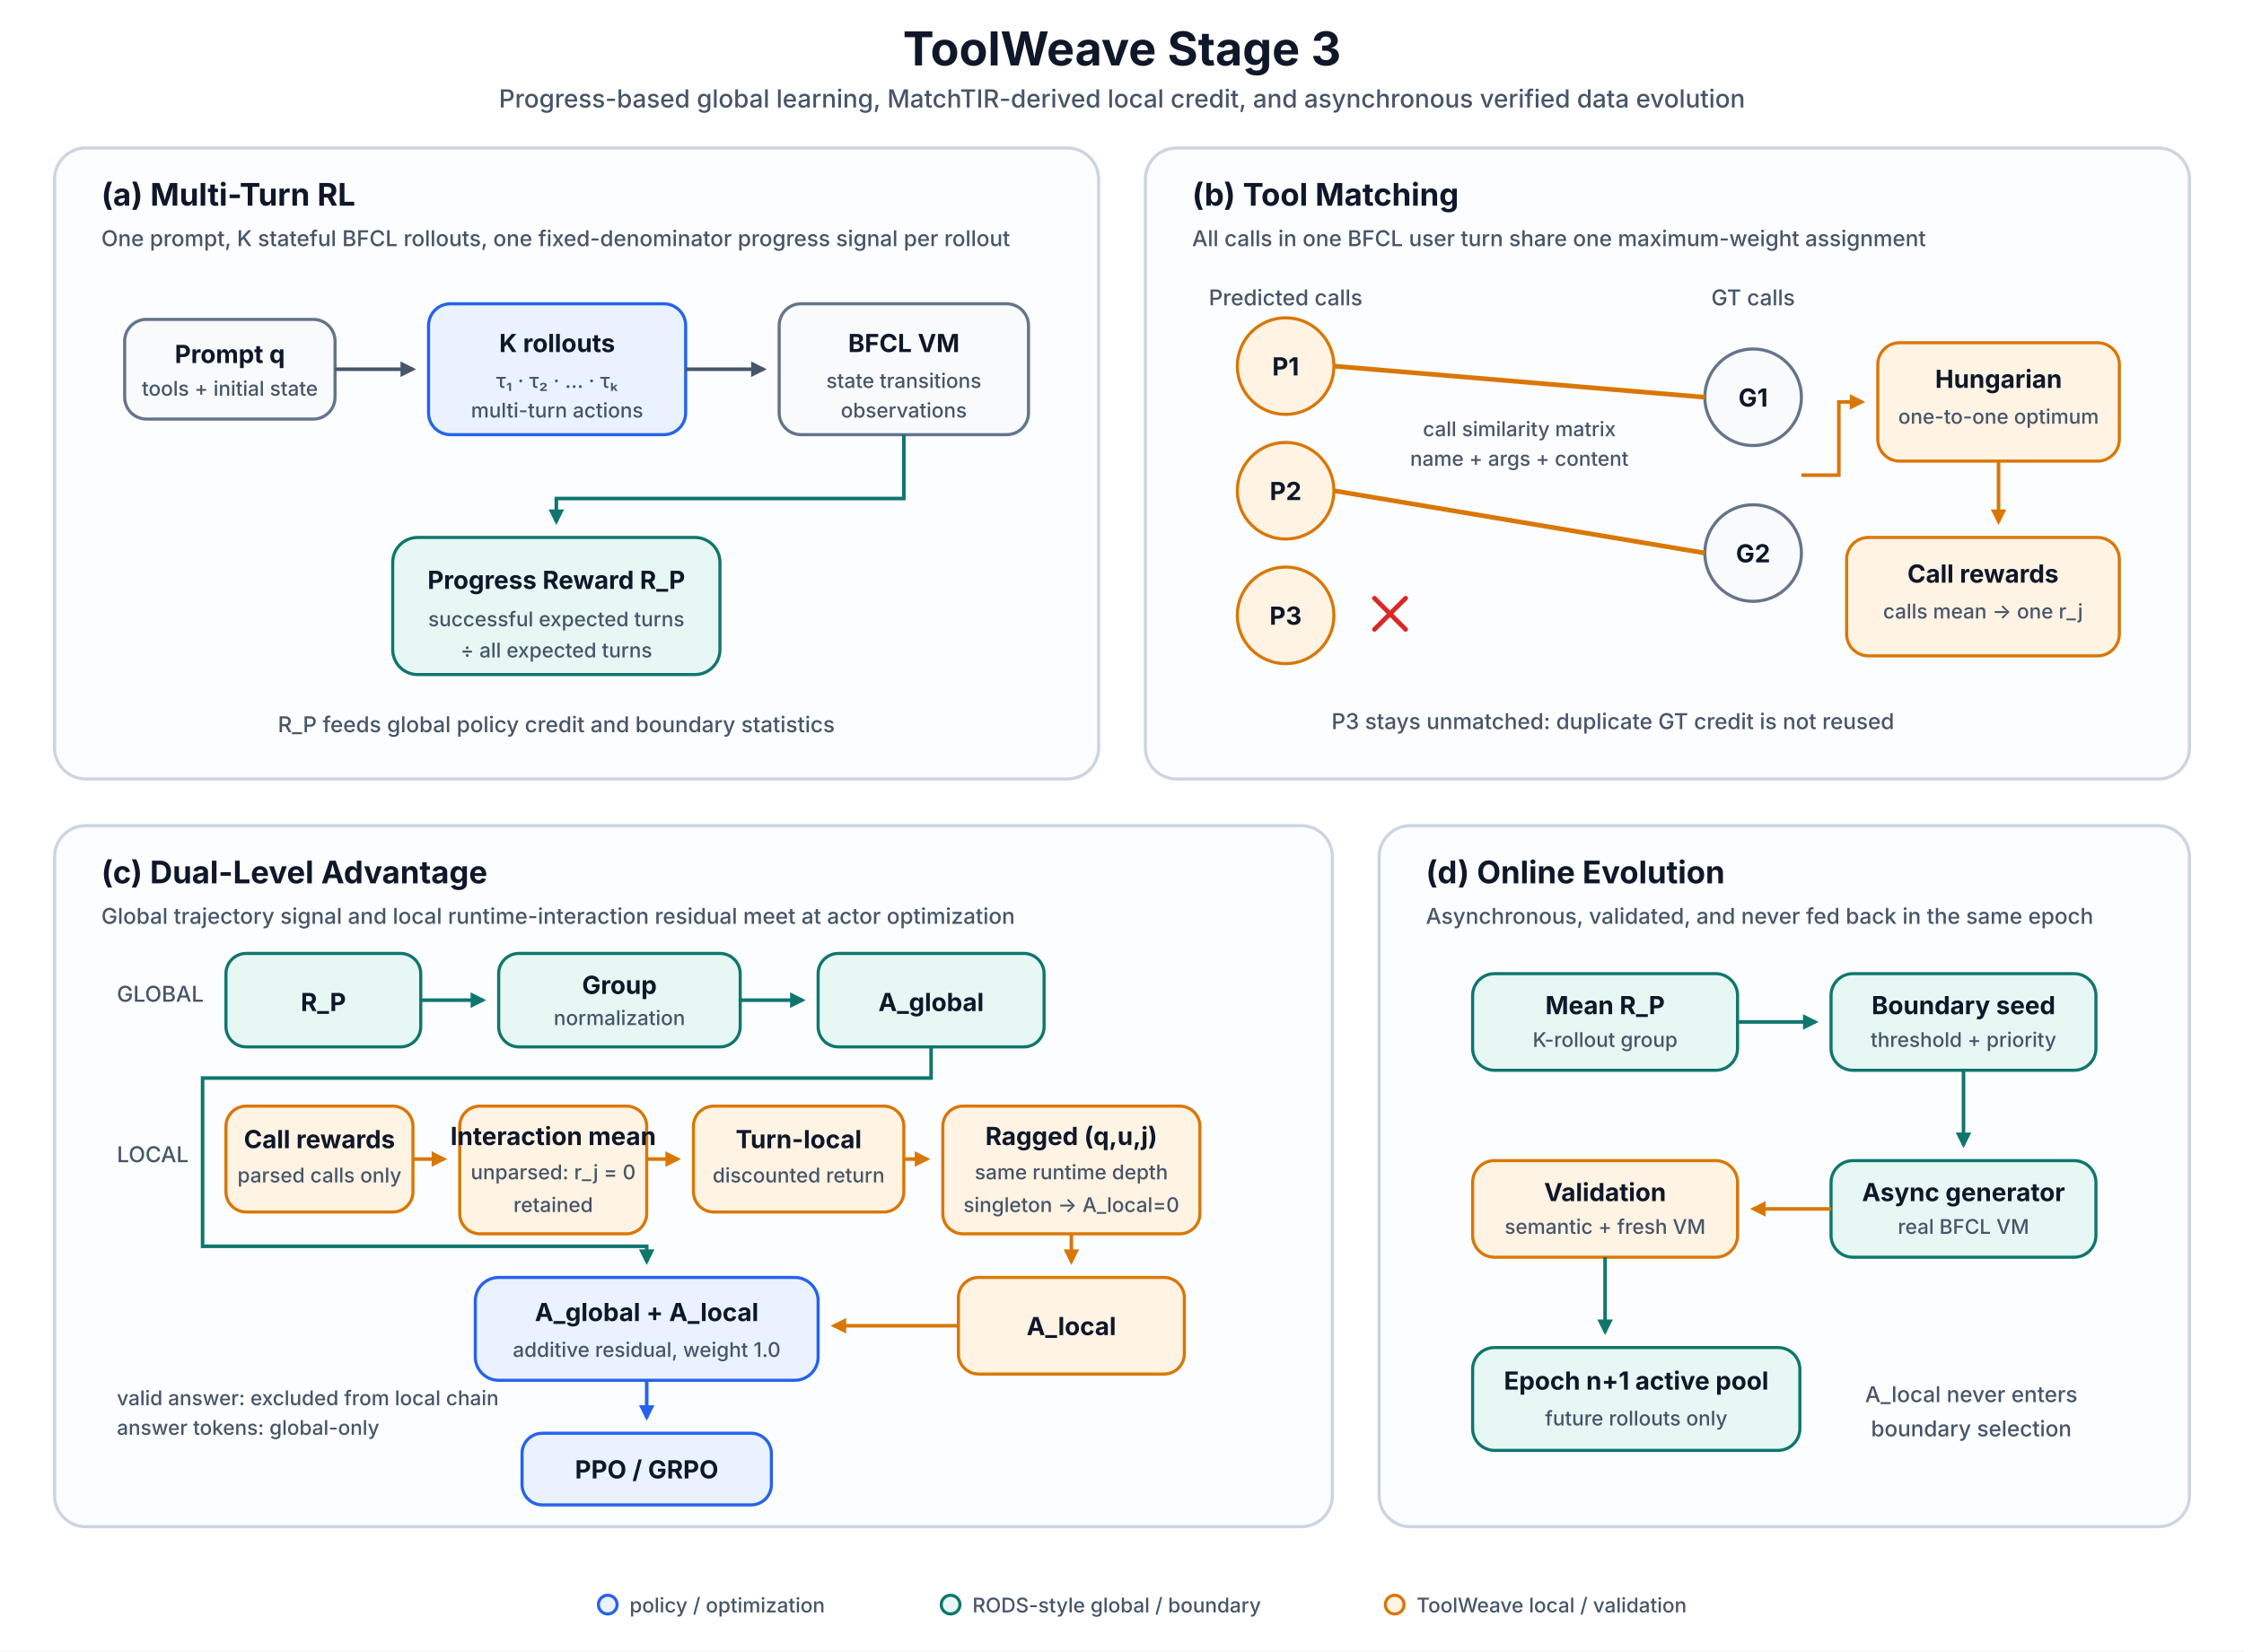
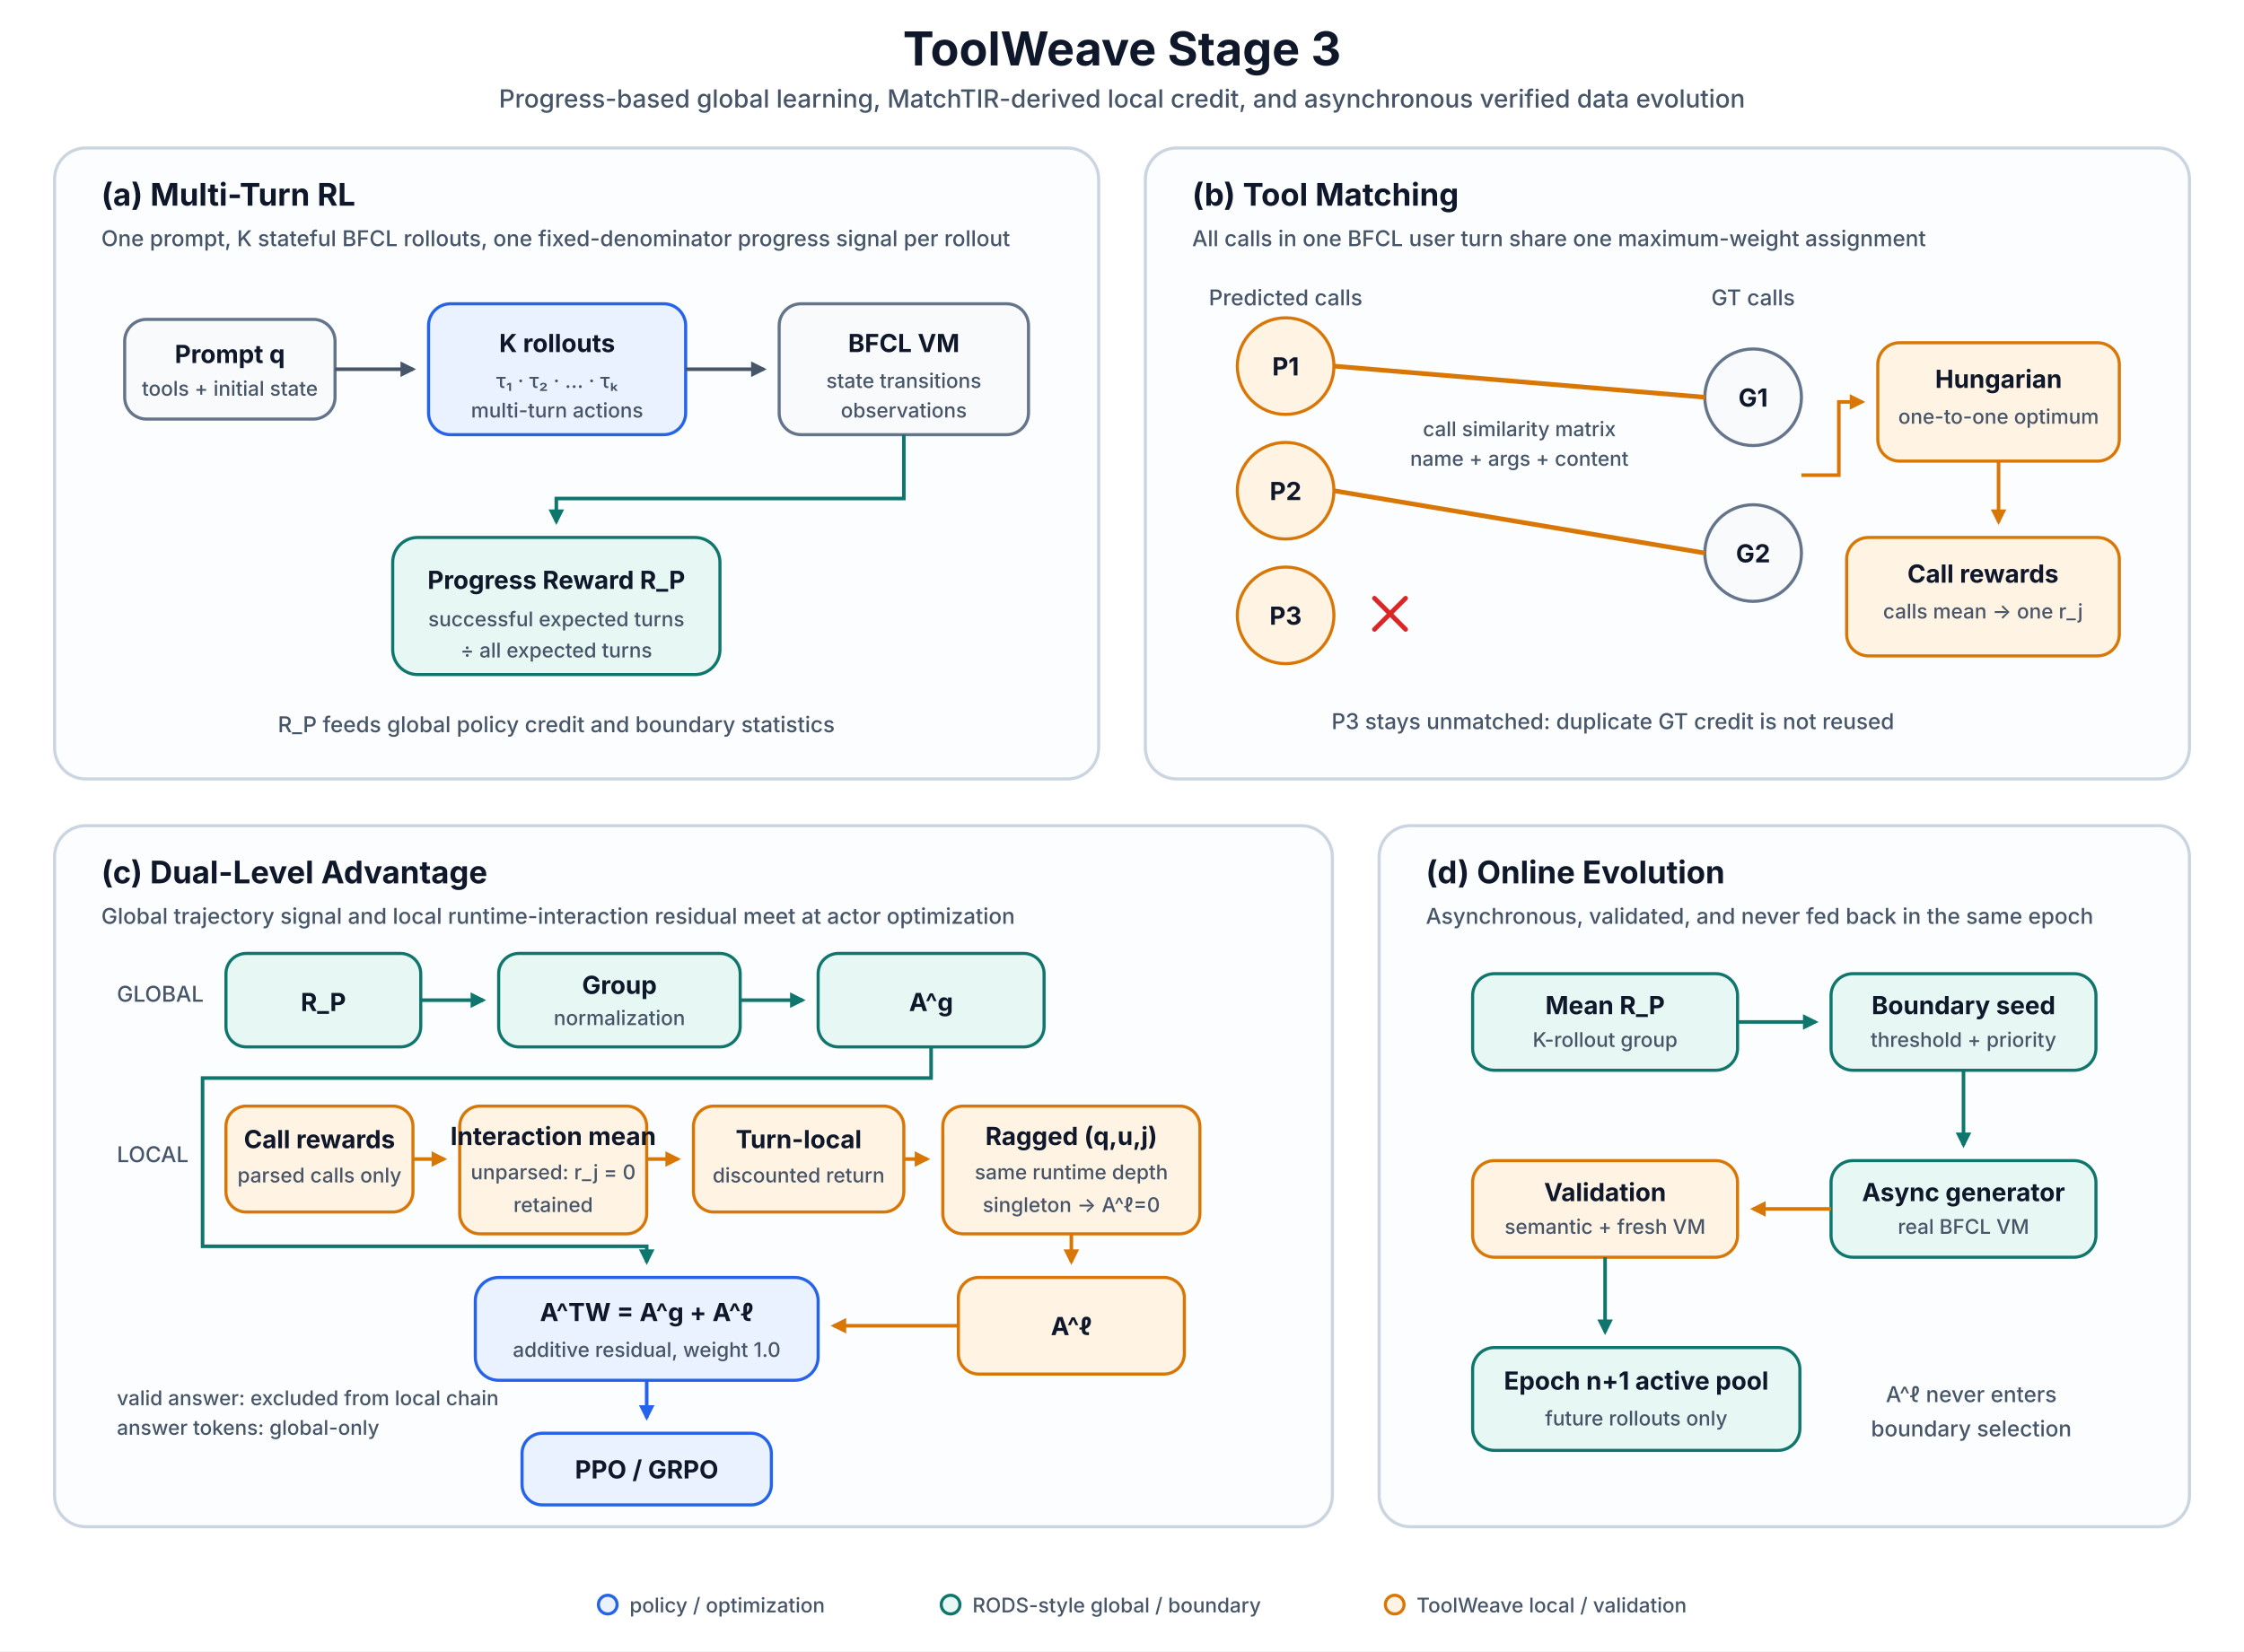
<svg xmlns="http://www.w3.org/2000/svg" width="1440" height="1060" viewBox="0 0 1440 1060" role="img" aria-labelledby="title desc">
  <defs>
    <style>
      .bg { fill: #ffffff; }
      .panel { fill: #fbfdff; stroke: #cbd5e1; stroke-width: 2; }
      .policy { fill: #eaf2ff; stroke: #2563eb; stroke-width: 2; }
      .rods { fill: #e6f7f4; stroke: #0f766e; stroke-width: 2; }
      .local { fill: #fff3e3; stroke: #d97706; stroke-width: 2; }
      .neutral { fill: #f8fafc; stroke: #64748b; stroke-width: 2; }
      .title { font-family: Inter, Arial, sans-serif; font-size: 30px; font-weight: 700; fill: #0f172a; }
      .subtitle { font-family: Inter, Arial, sans-serif; font-size: 16px; font-weight: 500; fill: #475569; }
      .panelTitle { font-family: Inter, Arial, sans-serif; font-size: 20px; font-weight: 700; fill: #0f172a; }
      .label { font-family: Inter, Arial, sans-serif; font-size: 16px; font-weight: 650; fill: #0f172a; }
      .small { font-family: Inter, Arial, sans-serif; font-size: 14px; font-weight: 500; fill: #475569; }
      .tiny { font-family: Inter, Arial, sans-serif; font-size: 13px; font-weight: 550; fill: #475569; }
      .arrow { fill: none; stroke: #475569; stroke-width: 2.3; marker-end: url(#arrow); }
      .blueArrow { fill: none; stroke: #2563eb; stroke-width: 2.3; marker-end: url(#arrowBlue); }
      .tealArrow { fill: none; stroke: #0f766e; stroke-width: 2.3; marker-end: url(#arrowTeal); }
      .orangeArrow { fill: none; stroke: #d97706; stroke-width: 2.3; marker-end: url(#arrowOrange); }
      .match { fill: none; stroke: #d97706; stroke-width: 3; }
      .unmatched { stroke: #dc2626; stroke-width: 3; stroke-linecap: round; }
    </style>
    <marker id="arrow" viewBox="0 0 10 10" markerWidth="10" markerHeight="10" refX="8" refY="5" orient="auto" markerUnits="userSpaceOnUse">
      <path d="M0,0 L10,5 L0,10 Z" fill="#475569" />
    </marker>
    <marker id="arrowBlue" viewBox="0 0 10 10" markerWidth="10" markerHeight="10" refX="8" refY="5" orient="auto" markerUnits="userSpaceOnUse">
      <path d="M0,0 L10,5 L0,10 Z" fill="#2563eb" />
    </marker>
    <marker id="arrowTeal" viewBox="0 0 10 10" markerWidth="10" markerHeight="10" refX="8" refY="5" orient="auto" markerUnits="userSpaceOnUse">
      <path d="M0,0 L10,5 L0,10 Z" fill="#0f766e" />
    </marker>
    <marker id="arrowOrange" viewBox="0 0 10 10" markerWidth="10" markerHeight="10" refX="8" refY="5" orient="auto" markerUnits="userSpaceOnUse">
      <path d="M0,0 L10,5 L0,10 Z" fill="#d97706" />
    </marker>
  </defs>
  <rect class="bg" x="0" y="0" width="1440" height="1060" />
  <text class="title" x="720" y="42" text-anchor="middle">ToolWeave Stage 3</text>
  <text class="subtitle" x="720" y="69" text-anchor="middle">Progress-based global learning, MatchTIR-derived local credit, and asynchronous verified data evolution</text>
  <rect class="panel" x="35" y="95" rx="20" ry="20" width="670" height="405" />
  <text class="panelTitle" x="65" y="132">(a) Multi-Turn RL</text>
  <text class="small" x="65" y="158">One prompt, K stateful BFCL rollouts, one fixed-denominator progress signal per rollout</text>
  <rect class="neutral" x="80" y="205" rx="14" ry="14" width="135" height="64" />
  <text class="label" x="147.5" y="233" text-anchor="middle">Prompt q</text>
  <text class="tiny" x="147.5" y="254" text-anchor="middle">tools + initial state</text>
  <rect class="policy" x="275" y="195" rx="14" ry="14" width="165" height="84" />
  <text class="label" x="357.5" y="226" text-anchor="middle">K rollouts</text>
  <text class="tiny" x="357.5" y="249" text-anchor="middle">τ₁ · τ₂ · … · τₖ</text>
  <text class="tiny" x="357.5" y="268" text-anchor="middle">multi-turn actions</text>
  <rect class="neutral" x="500" y="195" rx="14" ry="14" width="160" height="84" />
  <text class="label" x="580" y="226" text-anchor="middle">BFCL VM</text>
  <text class="tiny" x="580" y="249" text-anchor="middle">state transitions</text>
  <text class="tiny" x="580" y="268" text-anchor="middle">observations</text>
  <path class="arrow" d="M215 237 H265" />
  <path class="arrow" d="M440 237 H490" />
  <rect class="rods" x="252" y="345" rx="16" ry="16" width="210" height="88" />
  <text class="label" x="357" y="378" text-anchor="middle">Progress Reward R_P</text>
  <text class="tiny" x="357" y="402" text-anchor="middle">successful expected turns</text>
  <text class="tiny" x="357" y="422" text-anchor="middle">÷ all expected turns</text>
  <path class="tealArrow" d="M580 279 V320 H357 V335" />
  <text class="small" x="357" y="470" text-anchor="middle">R_P feeds global policy credit and boundary statistics</text>
  <rect class="panel" x="735" y="95" rx="20" ry="20" width="670" height="405" />
  <text class="panelTitle" x="765" y="132">(b) Tool Matching</text>
  <text class="small" x="765" y="158">All calls in one BFCL user turn share one maximum-weight assignment</text>
  <text class="small" x="825" y="196" text-anchor="middle">Predicted calls</text>
  <text class="small" x="1125" y="196" text-anchor="middle">GT calls</text>
  <circle class="local" cx="825" cy="235" r="31" />
  <circle class="local" cx="825" cy="315" r="31" />
  <circle class="local" cx="825" cy="395" r="31" />
  <text class="label" x="825" y="241" text-anchor="middle">P1</text>
  <text class="label" x="825" y="321" text-anchor="middle">P2</text>
  <text class="label" x="825" y="401" text-anchor="middle">P3</text>
  <circle class="neutral" cx="1125" cy="255" r="31" />
  <circle class="neutral" cx="1125" cy="355" r="31" />
  <text class="label" x="1125" y="261" text-anchor="middle">G1</text>
  <text class="label" x="1125" y="361" text-anchor="middle">G2</text>
  <path class="match" d="M856 235 L1094 255" />
  <path class="match" d="M856 315 L1094 355" />
  <line class="unmatched" x1="882" y1="384" x2="902" y2="404" />
  <line class="unmatched" x1="902" y1="384" x2="882" y2="404" />
  <text class="tiny" x="975" y="280" text-anchor="middle">call similarity matrix</text>
  <text class="tiny" x="975" y="299" text-anchor="middle">name + args + content</text>
  <rect class="local" x="1205" y="220" rx="14" ry="14" width="155" height="76" />
  <text class="label" x="1282.5" y="249" text-anchor="middle">Hungarian</text>
  <text class="tiny" x="1282.5" y="272" text-anchor="middle">one-to-one optimum</text>
  <path class="orangeArrow" d="M1156 305 H1180 V258 H1195" />
  <rect class="local" x="1185" y="345" rx="14" ry="14" width="175" height="76" />
  <text class="label" x="1272.5" y="374" text-anchor="middle">Call rewards</text>
  <text class="tiny" x="1272.5" y="397" text-anchor="middle">calls mean → one r_j</text>
  <path class="orangeArrow" d="M1282.5 296 V335" />
  <text class="small" x="1035" y="468" text-anchor="middle">P3 stays unmatched: duplicate GT credit is not reused</text>
  <rect class="panel" x="35" y="530" rx="20" ry="20" width="820" height="450" />
  <text class="panelTitle" x="65" y="567">(c) Dual-Level Advantage</text>
  <text class="small" x="65" y="593">Global trajectory signal and local runtime-interaction residual meet at actor optimization</text>
  <text class="small" x="75" y="643">GLOBAL</text>
  <rect class="rods" x="145" y="612" rx="13" ry="13" width="125" height="60" />
  <text class="label" x="207.5" y="649" text-anchor="middle">R_P</text>
  <rect class="rods" x="320" y="612" rx="13" ry="13" width="155" height="60" />
  <text class="label" x="397.5" y="638" text-anchor="middle">Group</text>
  <text class="tiny" x="397.5" y="658" text-anchor="middle">normalization</text>
  <rect class="rods" x="525" y="612" rx="13" ry="13" width="145" height="60" />
-   <text class="label" x="597.5" y="649" text-anchor="middle">A_global</text>
+   <text class="label" x="597.5" y="649" text-anchor="middle">A^g</text>
  <path class="tealArrow" d="M270 642 H310" />
  <path class="tealArrow" d="M475 642 H515" />
  <text class="small" x="75" y="746">LOCAL</text>
  <rect class="local" x="145" y="710" rx="13" ry="13" width="120" height="68" />
  <text class="label" x="205" y="737" text-anchor="middle">Call rewards</text>
  <text class="tiny" x="205" y="759" text-anchor="middle">parsed calls only</text>
  <rect class="local" x="295" y="710" rx="13" ry="13" width="120" height="82" />
  <text class="label" x="355" y="735" text-anchor="middle">Interaction mean</text>
  <text class="tiny" x="355" y="757" text-anchor="middle">unparsed: r_j = 0</text>
  <text class="tiny" x="355" y="778" text-anchor="middle">retained</text>
  <rect class="local" x="445" y="710" rx="13" ry="13" width="135" height="68" />
  <text class="label" x="512.5" y="737" text-anchor="middle">Turn-local</text>
  <text class="tiny" x="512.5" y="759" text-anchor="middle">discounted return</text>
  <rect class="local" x="605" y="710" rx="13" ry="13" width="165" height="82" />
  <text class="label" x="687.5" y="735" text-anchor="middle">Ragged (q,u,j)</text>
  <text class="tiny" x="687.5" y="757" text-anchor="middle">same runtime depth</text>
-   <text class="tiny" x="687.5" y="778" text-anchor="middle">singleton → A_local=0</text>
+   <text class="tiny" x="687.5" y="778" text-anchor="middle">singleton → A^ℓ=0</text>
  <path class="orangeArrow" d="M265 744 H285" />
  <path class="orangeArrow" d="M415 744 H435" />
  <path class="orangeArrow" d="M580 744 H595" />
  <rect class="local" x="615" y="820" rx="13" ry="13" width="145" height="62" />
-   <text class="label" x="687.5" y="857" text-anchor="middle">A_local</text>
+   <text class="label" x="687.5" y="857" text-anchor="middle">A^ℓ</text>
  <path class="orangeArrow" d="M687.5 792 V810" />
  <rect class="policy" x="305" y="820" rx="15" ry="15" width="220" height="66" />
-   <text class="label" x="415" y="848" text-anchor="middle">A_global + A_local</text>
+   <text class="label" x="415" y="848" text-anchor="middle">A^TW = A^g + A^ℓ</text>
  <text class="tiny" x="415" y="871" text-anchor="middle">additive residual, weight 1.0</text>
  <path class="tealArrow" d="M597.5 672 V692 H130 V800 H415 V810" />
  <path class="orangeArrow" d="M615 851 H535" />
  <rect class="policy" x="335" y="920" rx="13" ry="13" width="160" height="46" />
  <text class="label" x="415" y="949" text-anchor="middle">PPO / GRPO</text>
  <path class="blueArrow" d="M415 886 V910" />
  <text class="tiny" x="75" y="902">valid answer: excluded from local chain</text>
  <text class="tiny" x="75" y="921">answer tokens: global-only</text>
  <rect class="panel" x="885" y="530" rx="20" ry="20" width="520" height="450" />
  <text class="panelTitle" x="915" y="567">(d) Online Evolution</text>
  <text class="small" x="915" y="593">Asynchronous, validated, and never fed back in the same epoch</text>
  <rect class="rods" x="945" y="625" rx="14" ry="14" width="170" height="62" />
  <text class="label" x="1030" y="651" text-anchor="middle">Mean R_P</text>
  <text class="tiny" x="1030" y="672" text-anchor="middle">K-rollout group</text>
  <rect class="rods" x="1175" y="625" rx="14" ry="14" width="170" height="62" />
  <text class="label" x="1260" y="651" text-anchor="middle">Boundary seed</text>
  <text class="tiny" x="1260" y="672" text-anchor="middle">threshold + priority</text>
  <path class="tealArrow" d="M1115 656 H1165" />
  <rect class="rods" x="1175" y="745" rx="14" ry="14" width="170" height="62" />
  <text class="label" x="1260" y="771" text-anchor="middle">Async generator</text>
  <text class="tiny" x="1260" y="792" text-anchor="middle">real BFCL VM</text>
  <path class="tealArrow" d="M1260 687 V735" />
  <rect class="local" x="945" y="745" rx="14" ry="14" width="170" height="62" />
  <text class="label" x="1030" y="771" text-anchor="middle">Validation</text>
  <text class="tiny" x="1030" y="792" text-anchor="middle">semantic + fresh VM</text>
  <path class="orangeArrow" d="M1175 776 H1125" />
  <rect class="rods" x="945" y="865" rx="14" ry="14" width="210" height="66" />
  <text class="label" x="1050" y="892" text-anchor="middle">Epoch n+1 active pool</text>
  <text class="tiny" x="1050" y="915" text-anchor="middle">future rollouts only</text>
  <path class="tealArrow" d="M1030 807 V855" />
-   <text class="small" x="1265" y="900" text-anchor="middle">A_local never enters</text>
+   <text class="small" x="1265" y="900" text-anchor="middle">A^ℓ never enters</text>
  <text class="small" x="1265" y="922" text-anchor="middle">boundary selection</text>
  <circle cx="390" cy="1030" r="6" fill="#eaf2ff" stroke="#2563eb" stroke-width="2" />
  <text class="tiny" x="404" y="1035">policy / optimization</text>
  <circle cx="610" cy="1030" r="6" fill="#e6f7f4" stroke="#0f766e" stroke-width="2" />
  <text class="tiny" x="624" y="1035">RODS-style global / boundary</text>
  <circle cx="895" cy="1030" r="6" fill="#fff3e3" stroke="#d97706" stroke-width="2" />
  <text class="tiny" x="909" y="1035">ToolWeave local / validation</text>
</svg>
